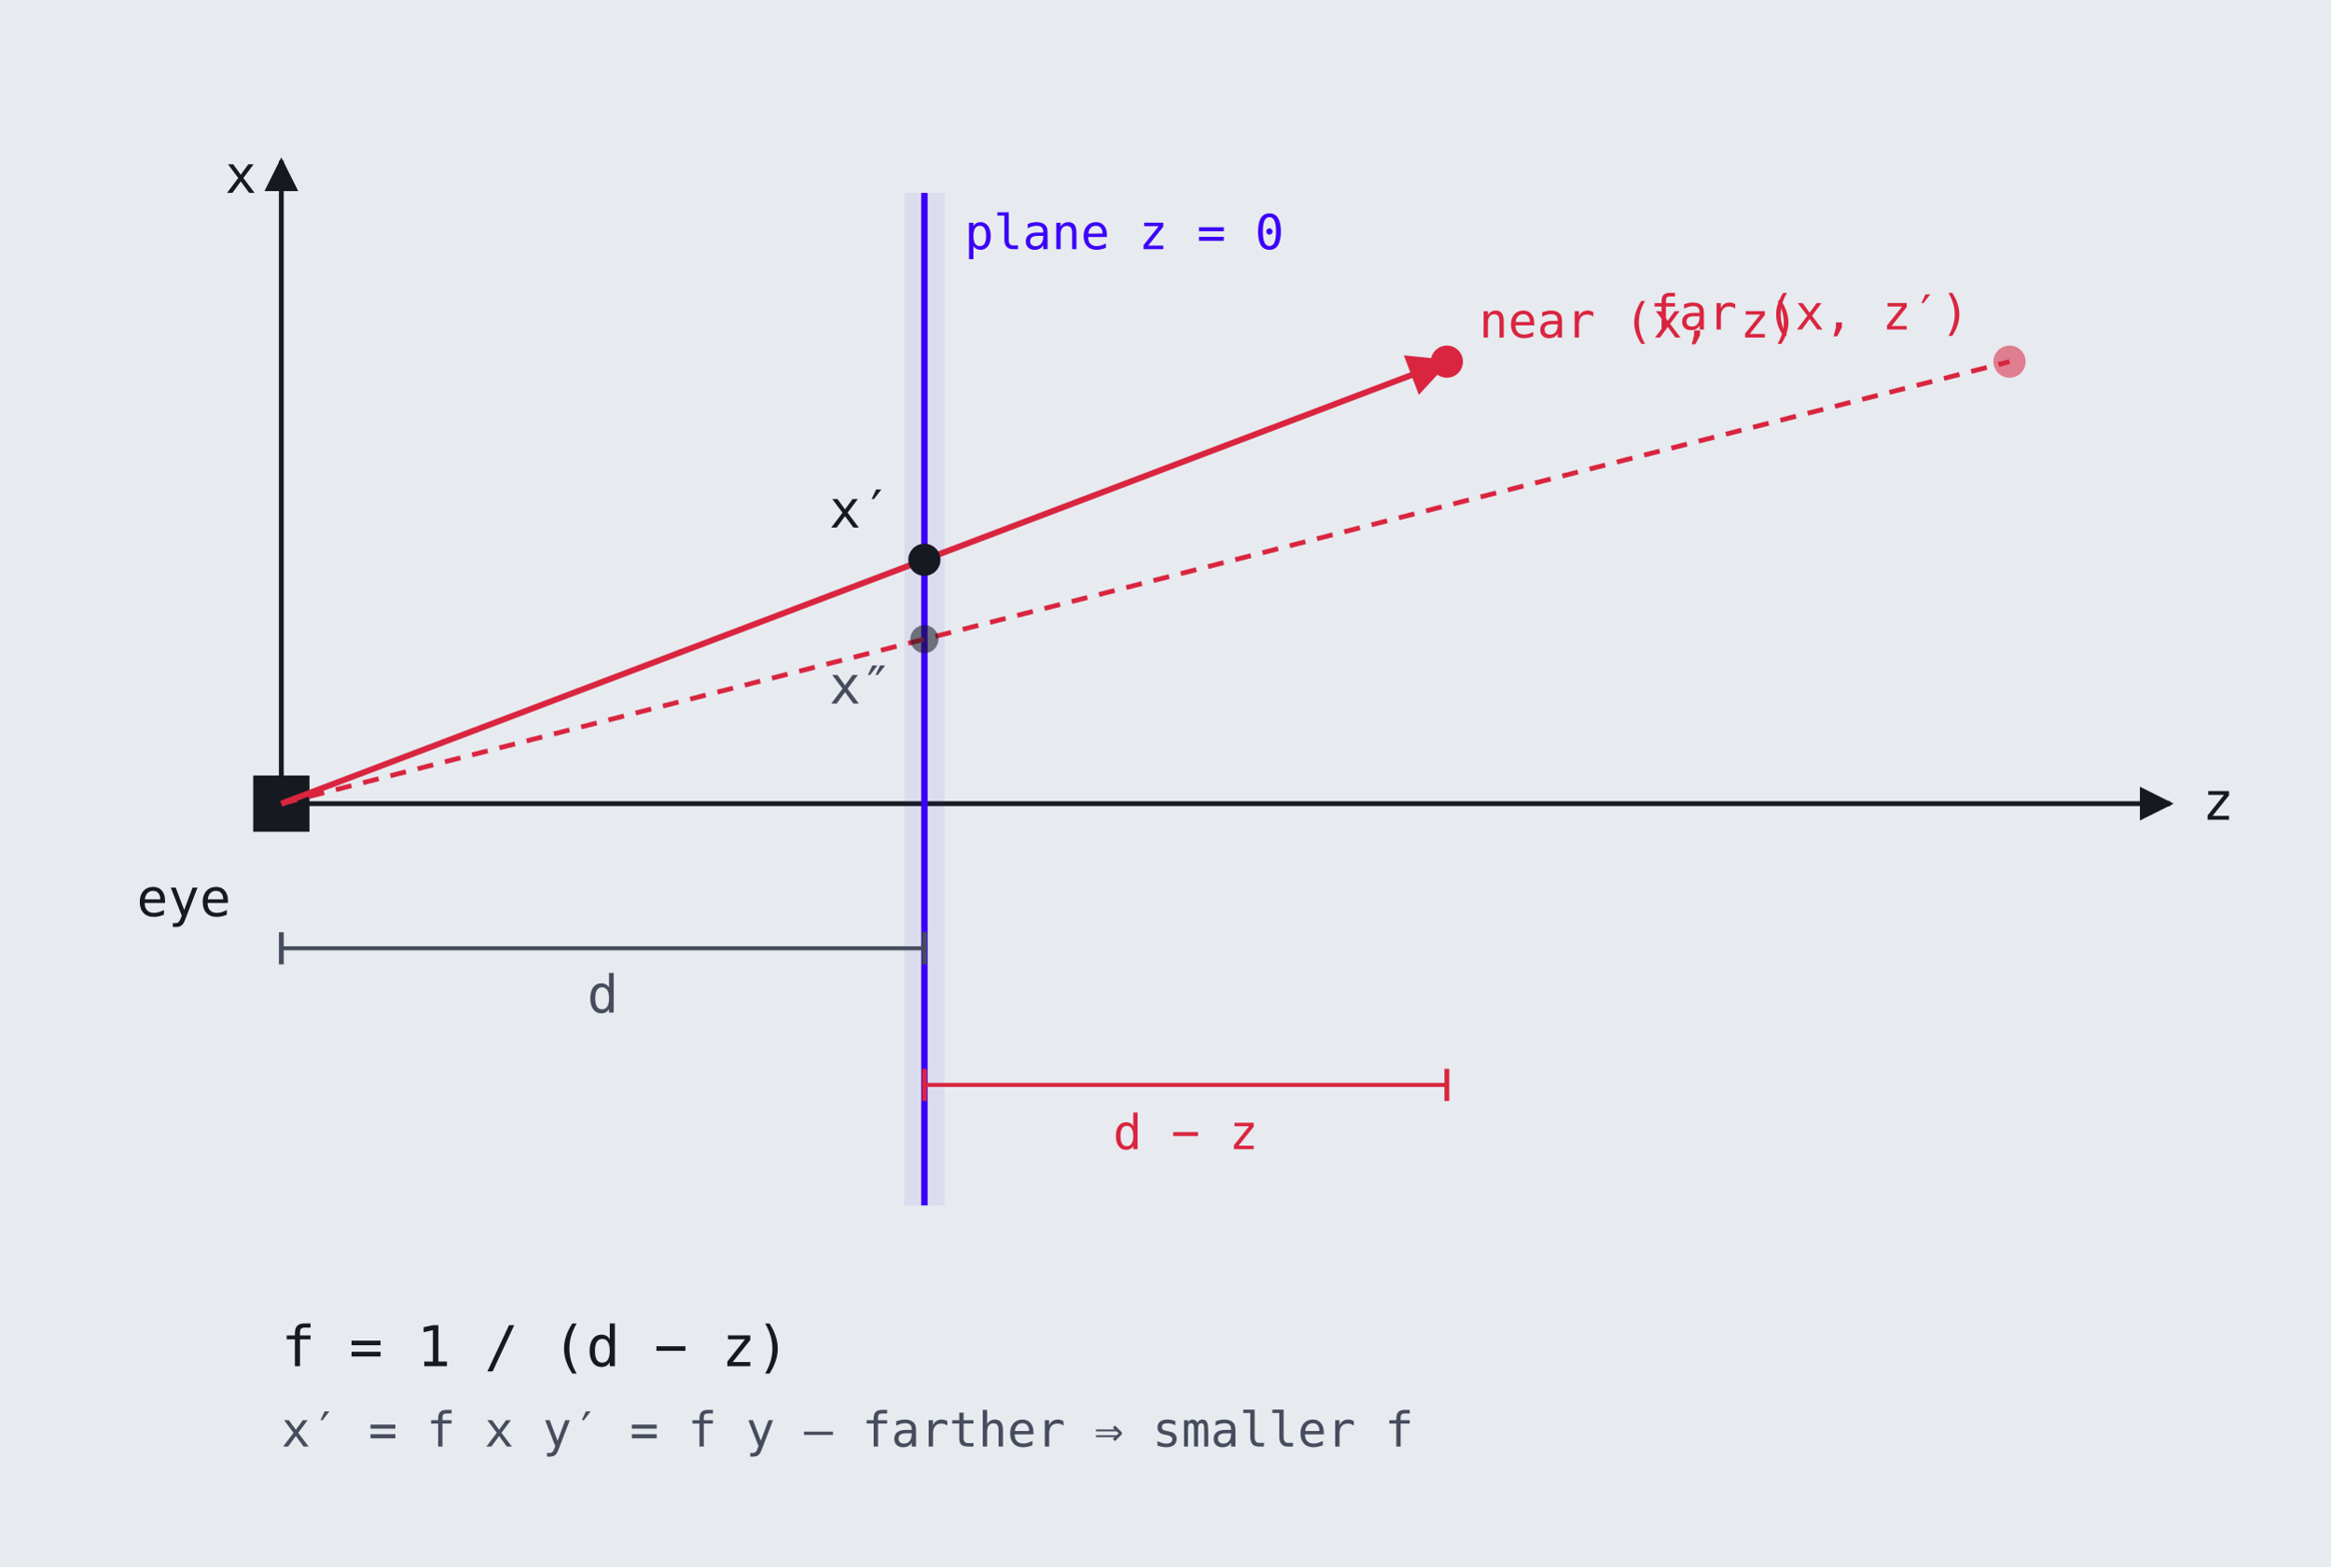
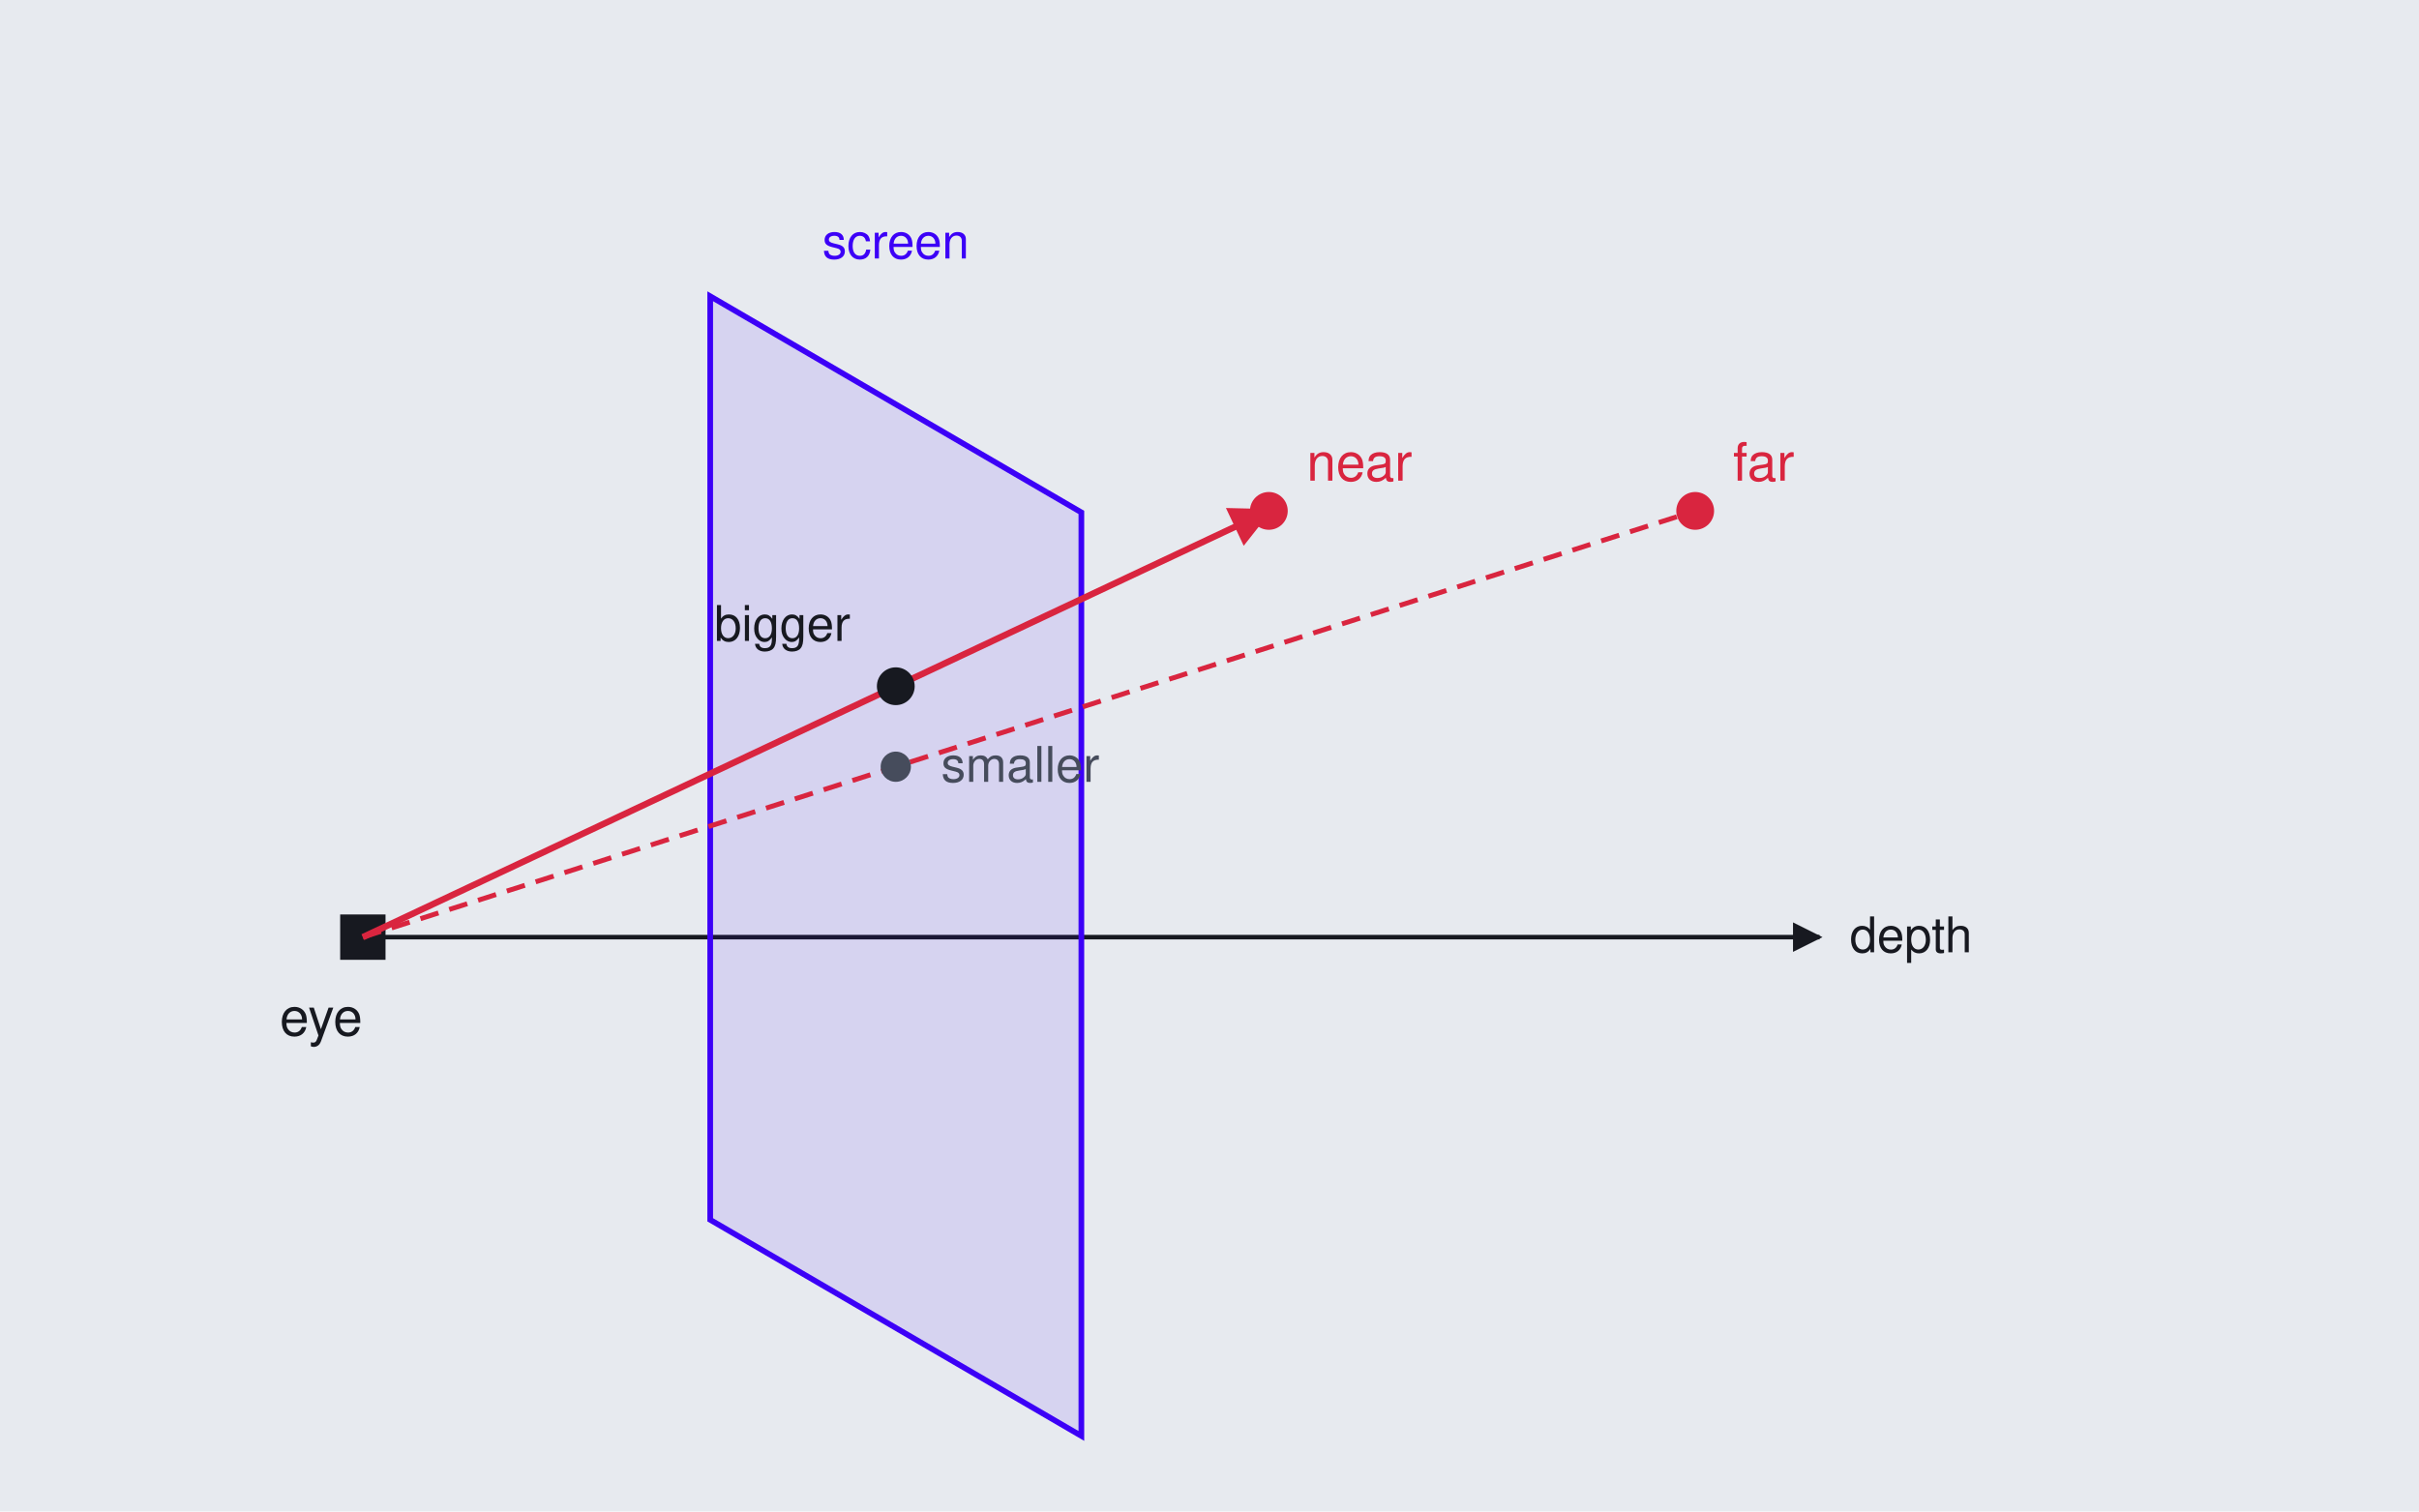
- <svg xmlns="http://www.w3.org/2000/svg" viewBox="0 0 580 390" width="580" height="390" role="img">
-   <rect width="580" height="390" fill="#e7eaef" />
+ <svg xmlns="http://www.w3.org/2000/svg" viewBox="0 0 640 400" width="640" height="400" role="img">
+   <rect width="640" height="400" fill="#e7eaef" />
  <defs>
-     <marker id="ah-ink" viewBox="0 0 10 10" refX="9" refY="5" markerWidth="7" markerHeight="7" orient="auto">
+     <marker id="fp-ink" viewBox="0 0 10 10" refX="9" refY="5" markerWidth="6.5" markerHeight="6.5" orient="auto">
      <path d="M0,0 L10,5 L0,10 z" fill="#171920" />
    </marker>
-     <marker id="ah-coral" viewBox="0 0 10 10" refX="9" refY="5" markerWidth="7" markerHeight="7" orient="auto">
+     <marker id="fp-coral" viewBox="0 0 10 10" refX="9" refY="5" markerWidth="6.5" markerHeight="6.5" orient="auto">
      <path d="M0,0 L10,5 L0,10 z" fill="#d9253f" />
    </marker>
-     <marker id="ah-blue" viewBox="0 0 10 10" refX="9" refY="5" markerWidth="7" markerHeight="7" orient="auto">
+     <marker id="fp-blue" viewBox="0 0 10 10" refX="9" refY="5" markerWidth="6.5" markerHeight="6.5" orient="auto">
      <path d="M0,0 L10,5 L0,10 z" fill="#3c00f7" />
    </marker>
  </defs>
-   <line x1="70.0" y1="200.0" x2="540.0" y2="200.0" stroke="#171920" stroke-width="1.2" fill="none" marker-end="url(#ah-ink)" />
-   <text x="548.0" y="204.0" font-family="ui-monospace, GeistMonoVariableVF, monospace" font-size="13" fill="#171920" text-anchor="start">z</text>
-   <line x1="70.0" y1="200.0" x2="70.0" y2="40.0" stroke="#171920" stroke-width="1.2" fill="none" marker-end="url(#ah-ink)" />
-   <text x="56.0" y="48.0" font-family="ui-monospace, GeistMonoVariableVF, monospace" font-size="13" fill="#171920" text-anchor="start">x</text>
-   <line x1="230.0" y1="48.0" x2="230.0" y2="300.0" stroke="#3c00f7" stroke-width="1.6" fill="none" />
-   <rect x="225" y="48" width="10" height="252" fill="#3c00f7" fill-opacity="0.06" />
-   <text x="240.0" y="62.0" font-family="ui-monospace, GeistMonoVariableVF, monospace" font-size="12" fill="#3c00f7" text-anchor="start">plane  z = 0</text>
-   <rect x="63" y="193" width="14" height="14" fill="#171920" />
-   <text x="34.0" y="228.0" font-family="ui-monospace, GeistMonoVariableVF, monospace" font-size="13" fill="#171920" text-anchor="start">eye</text>
-   <line x1="70.0" y1="236.0" x2="230.0" y2="236.0" stroke="#464c5c" stroke-width="1" fill="none" />
-   <line x1="70.0" y1="232.0" x2="70.0" y2="240.0" stroke="#464c5c" stroke-width="1.2" fill="none" />
-   <line x1="230.0" y1="232.0" x2="230.0" y2="240.0" stroke="#464c5c" stroke-width="1.2" fill="none" />
-   <text x="150.0" y="252.0" font-family="ui-monospace, GeistMonoVariableVF, monospace" font-size="13" fill="#464c5c" text-anchor="middle">d</text>
-   <line x1="70.0" y1="200.0" x2="360.0" y2="90.0" stroke="#d9253f" stroke-width="1.5" fill="none" marker-end="url(#ah-coral)" />
-   <line x1="70.0" y1="200.0" x2="500.0" y2="90.0" stroke="#d9253f" stroke-width="1.2" fill="none" stroke-dasharray="4 3" />
-   <circle cx="360" cy="90" r="4" fill="#d9253f" />
-   <circle cx="500" cy="90" r="4" fill="#d9253f" fill-opacity="0.55" />
-   <circle cx="230" cy="139.31" r="4" fill="#171920" />
-   <circle cx="230" cy="159.07" r="3.5" fill="#171920" fill-opacity="0.55" />
-   <text x="368.0" y="84.0" font-family="ui-monospace, GeistMonoVariableVF, monospace" font-size="12" fill="#d9253f" text-anchor="start">near  (x, z)</text>
-   <text x="490.0" y="82.0" font-family="ui-monospace, GeistMonoVariableVF, monospace" font-size="12" fill="#d9253f" text-anchor="end">far  (x, z′)</text>
-   <text x="222.0" y="131.3" font-family="ui-monospace, GeistMonoVariableVF, monospace" font-size="13" fill="#171920" text-anchor="end">x′</text>
-   <text x="222.0" y="175.1" font-family="ui-monospace, GeistMonoVariableVF, monospace" font-size="13" fill="#464c5c" text-anchor="end">x″</text>
-   <line x1="230.0" y1="270.0" x2="360.0" y2="270.0" stroke="#d9253f" stroke-width="1" fill="none" />
-   <line x1="230.0" y1="266.0" x2="230.0" y2="274.0" stroke="#d9253f" stroke-width="1.2" fill="none" />
-   <line x1="360.0" y1="266.0" x2="360.0" y2="274.0" stroke="#d9253f" stroke-width="1.2" fill="none" />
-   <text x="295.0" y="286.0" font-family="ui-monospace, GeistMonoVariableVF, monospace" font-size="12" fill="#d9253f" text-anchor="middle">d − z</text>
-   <text x="70.0" y="340.0" font-family="ui-monospace, GeistMonoVariableVF, monospace" font-size="14" fill="#171920" text-anchor="start">f = 1 / (d − z)</text>
-   <text x="70.0" y="360.0" font-family="ui-monospace, GeistMonoVariableVF, monospace" font-size="12" fill="#464c5c" text-anchor="start">x′ = f x     y′ = f y     — farther ⇒ smaller f</text>
+   <line x1="96.0" y1="248.0" x2="481.4" y2="248.0" stroke="#171920" stroke-width="1.2" fill="none" marker-end="url(#fp-ink)" />
+   <text x="489.4" y="252.0" font-family="ui-monospace, GeistMonoVariableVF, Helvetica, monospace" font-size="13" fill="#171920" text-anchor="start">depth</text>
+   <polygon points="187.9,78.4 286.1,135.6 286.1,380.0 187.9,322.8" fill="#3c00f7" fill-opacity="0.10" stroke="#3c00f7" stroke-width="1.5" />
+   <text x="237.0" y="68.4" font-family="ui-monospace, GeistMonoVariableVF, Helvetica, monospace" font-size="13" fill="#3c00f7" text-anchor="middle">screen</text>
+   <rect x="90.0" y="242.0" width="12" height="12" fill="#171920" />
+   <text x="74.0" y="274.0" font-family="ui-monospace, GeistMonoVariableVF, Helvetica, monospace" font-size="14" fill="#171920" text-anchor="start">eye</text>
+   <line x1="96.0" y1="248.0" x2="335.7" y2="135.2" stroke="#d9253f" stroke-width="1.7" fill="none" marker-end="url(#fp-coral)" />
+   <line x1="96.0" y1="248.0" x2="448.5" y2="135.2" stroke="#d9253f" stroke-width="1.3" fill="none" stroke-dasharray="5 3" />
+   <circle cx="237.0" cy="181.6" r="5" fill="#171920" />
+   <circle cx="237.0" cy="202.9" r="4" fill="#464c5c" />
+   <circle cx="335.7" cy="135.2" r="5" fill="#d9253f" />
+   <circle cx="448.5" cy="135.2" r="5" fill="#d9253f" />
+   <text x="345.7" y="127.2" font-family="ui-monospace, GeistMonoVariableVF, Helvetica, monospace" font-size="14" fill="#d9253f" text-anchor="start">near</text>
+   <text x="458.5" y="127.2" font-family="ui-monospace, GeistMonoVariableVF, Helvetica, monospace" font-size="14" fill="#d9253f" text-anchor="start">far</text>
+   <text x="225.0" y="169.6" font-family="ui-monospace, GeistMonoVariableVF, Helvetica, monospace" font-size="13" fill="#171920" text-anchor="end">bigger</text>
+   <text x="249.0" y="206.9" font-family="ui-monospace, GeistMonoVariableVF, Helvetica, monospace" font-size="13" fill="#464c5c" text-anchor="start">smaller</text>
</svg>
